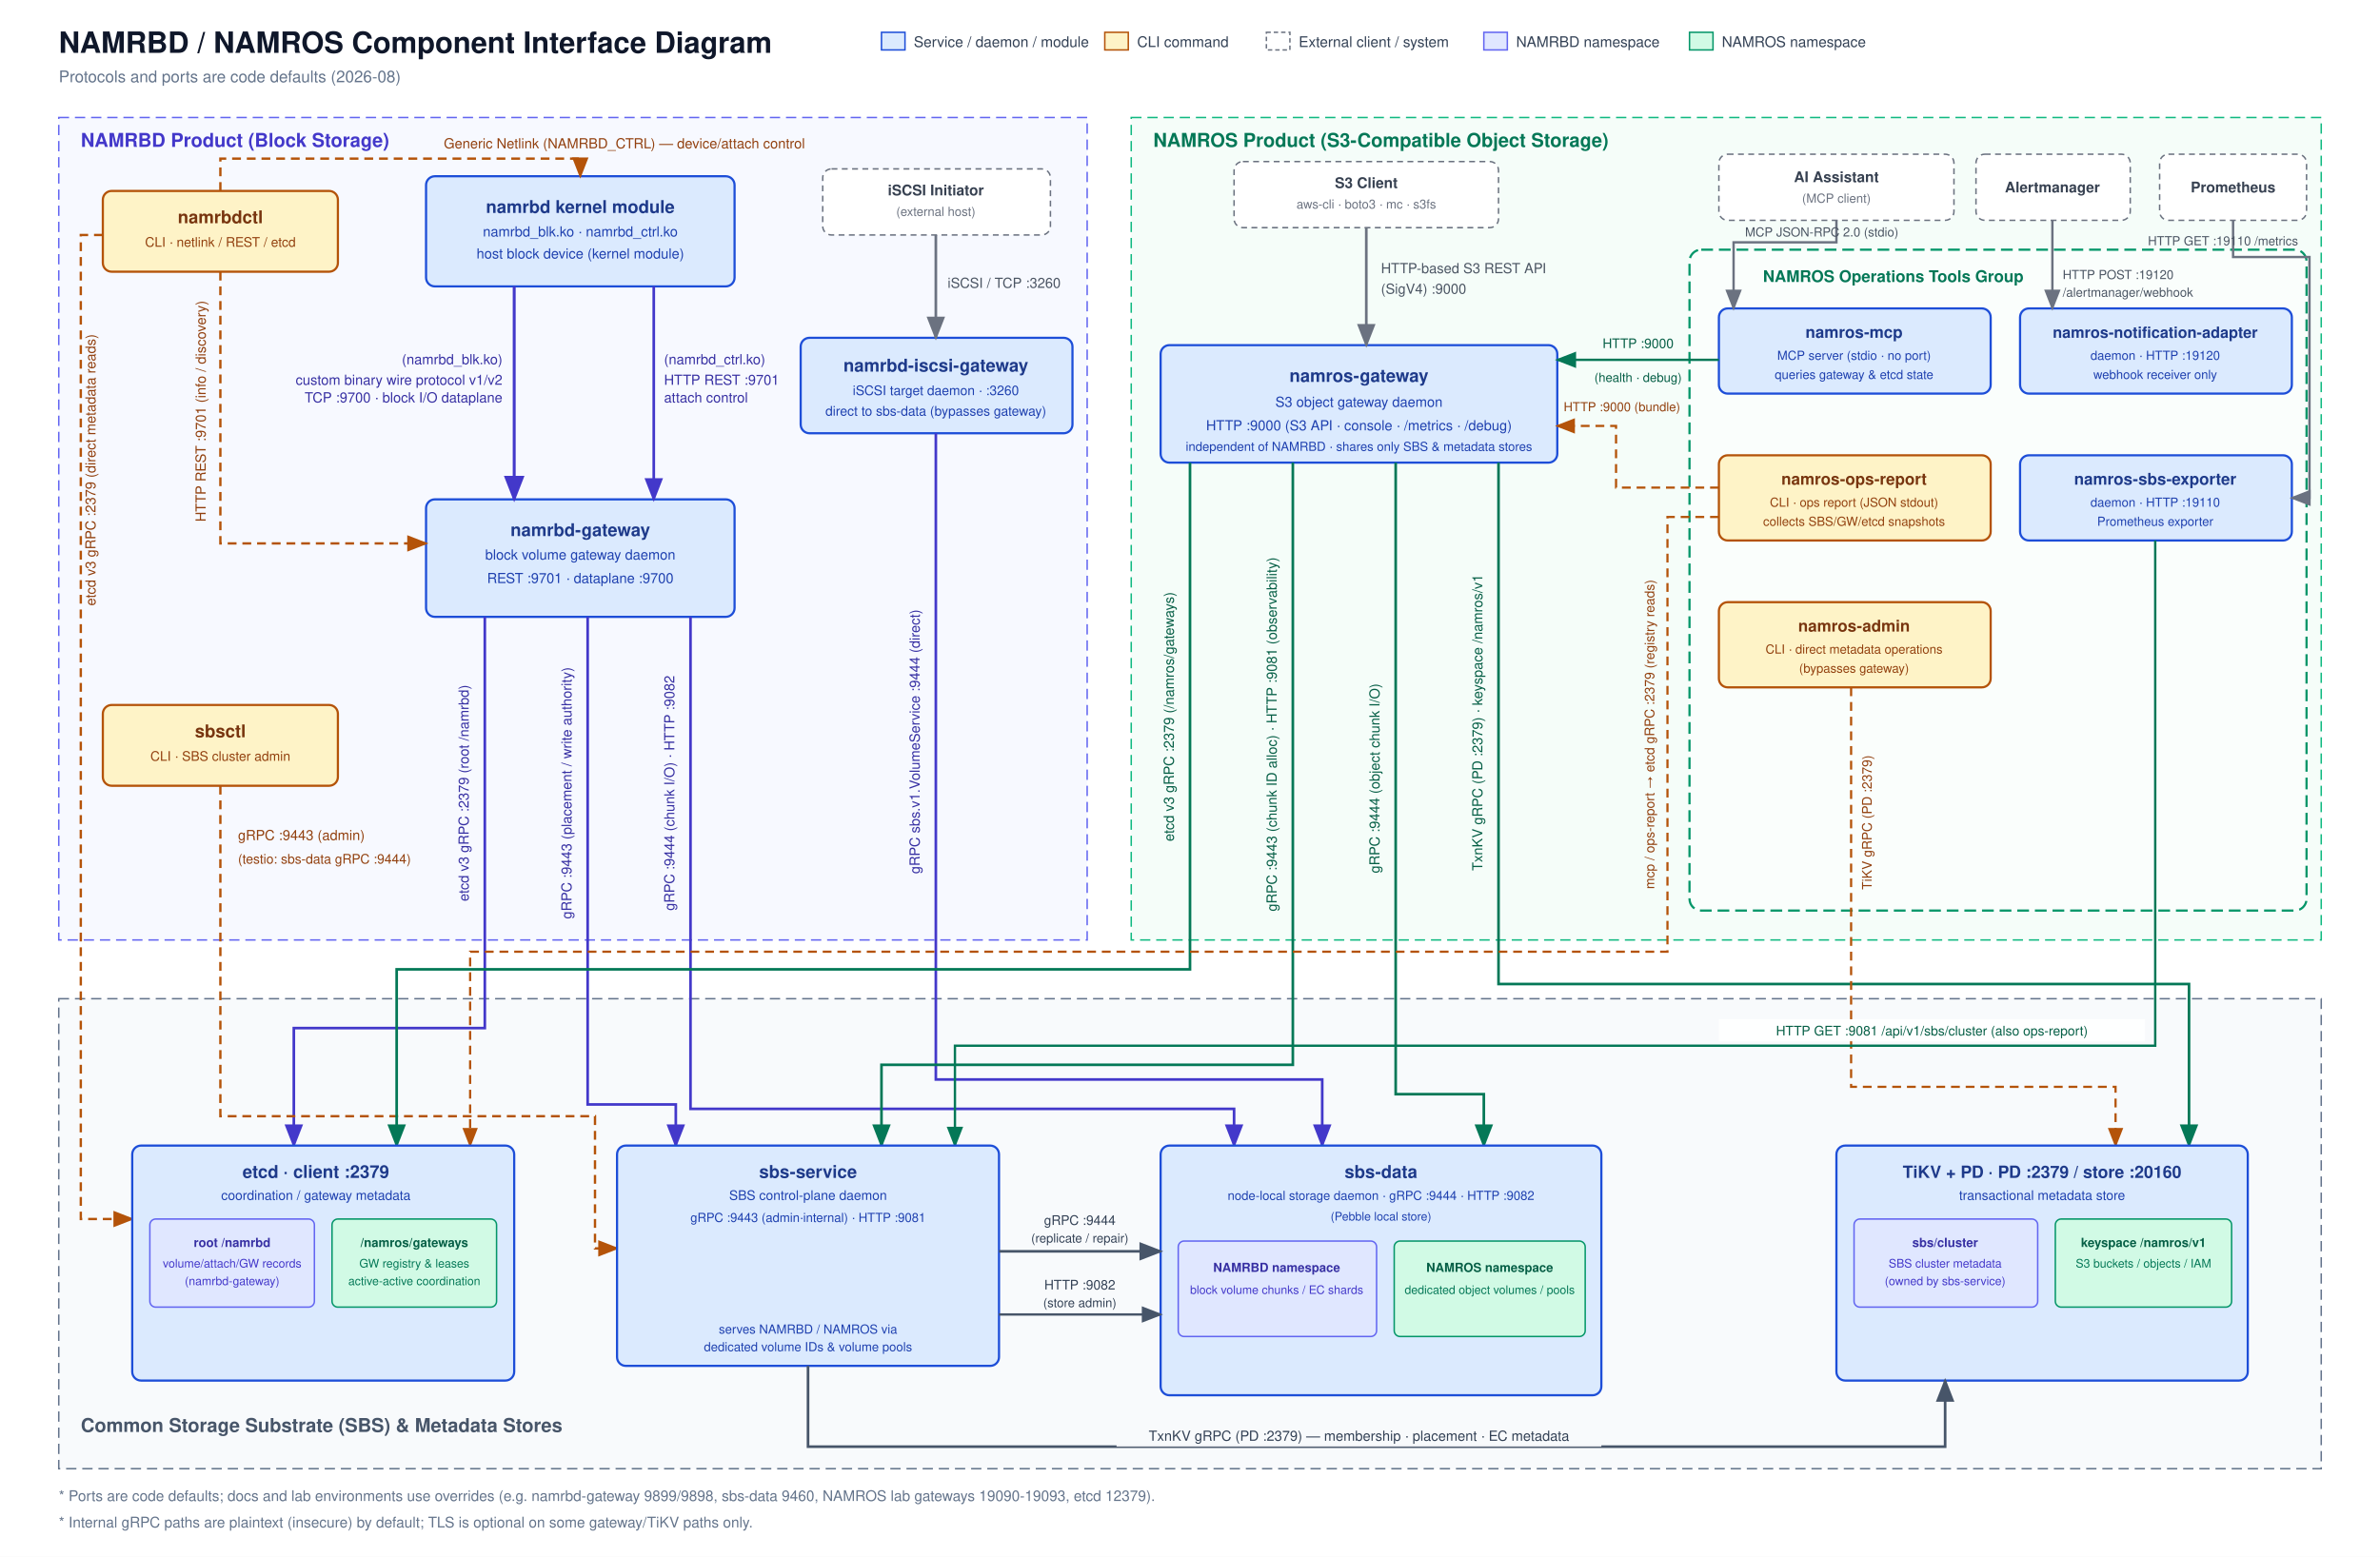
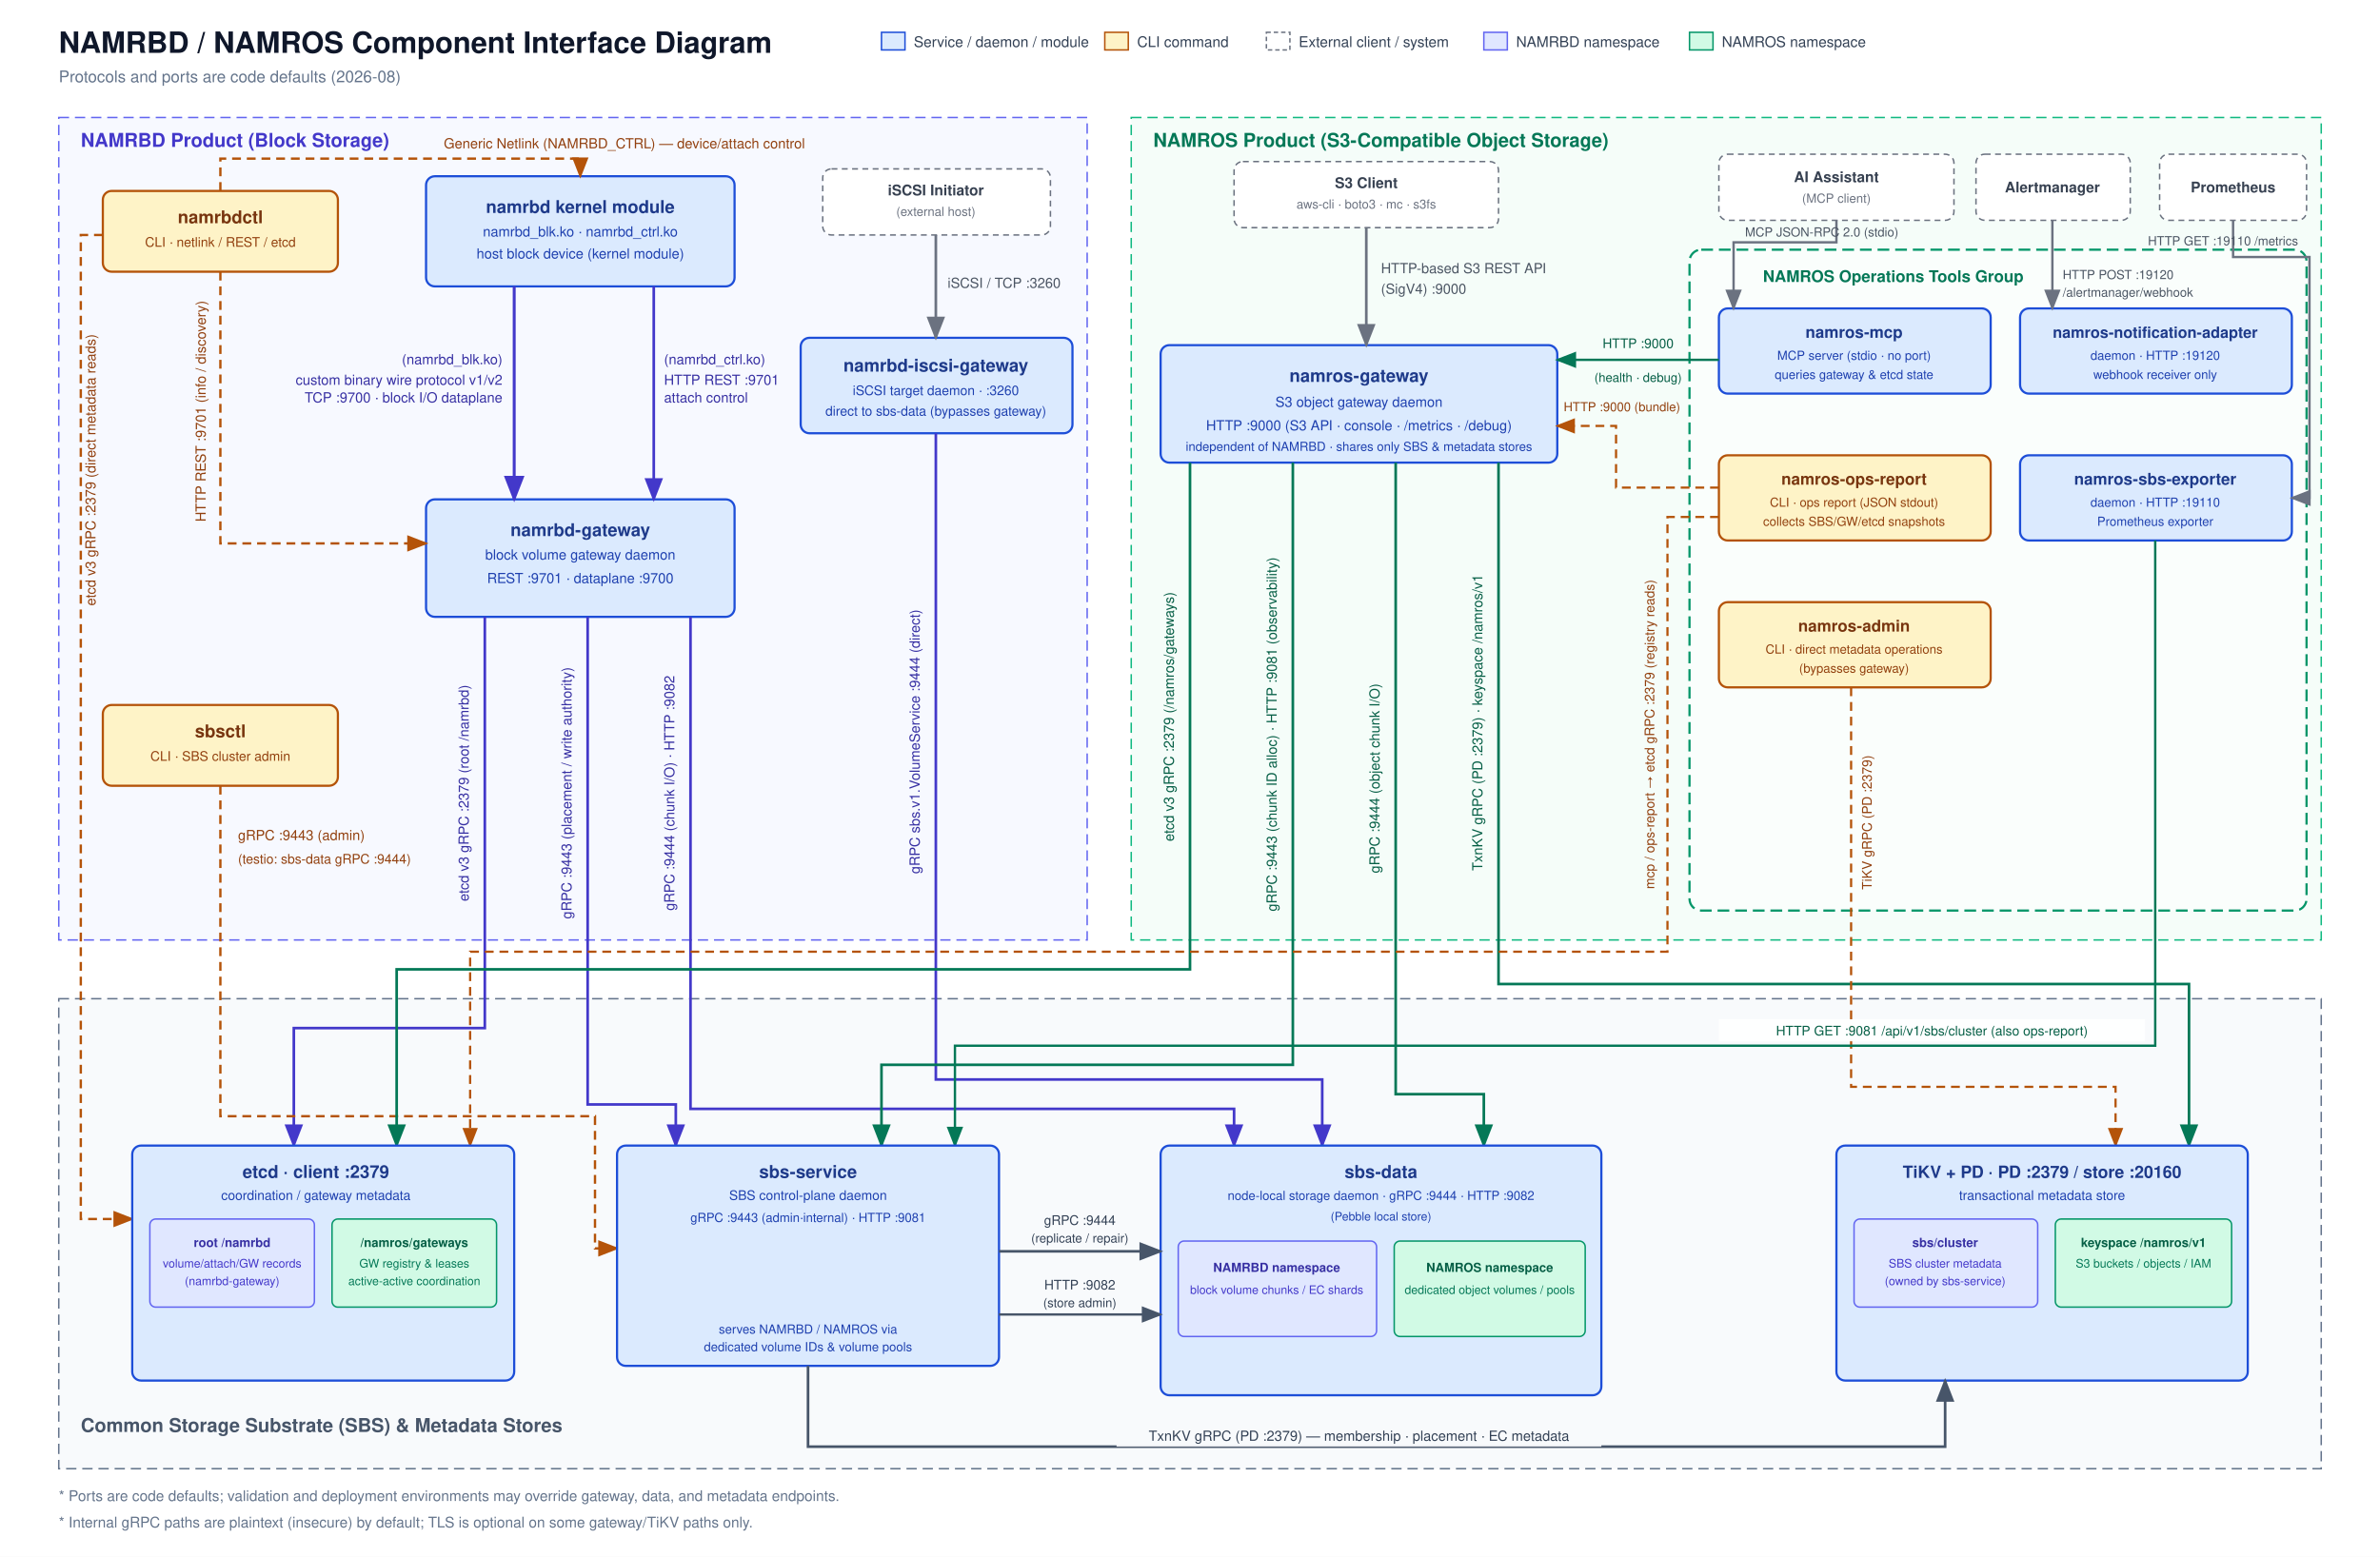
<svg xmlns="http://www.w3.org/2000/svg" viewBox="0 0 1620 1060" font-family="Helvetica, Arial, 'Apple SD Gothic Neo', sans-serif">
  <defs>
    <marker id="aI" markerWidth="9" markerHeight="7" refX="8" refY="3.5" orient="auto">
      <path d="M0,0 L9,3.5 L0,7 Z" fill="#4338ca" />
    </marker>
    <marker id="aG" markerWidth="9" markerHeight="7" refX="8" refY="3.5" orient="auto">
      <path d="M0,0 L9,3.5 L0,7 Z" fill="#047857" />
    </marker>
    <marker id="aA" markerWidth="9" markerHeight="7" refX="8" refY="3.5" orient="auto">
      <path d="M0,0 L9,3.5 L0,7 Z" fill="#b45309" />
    </marker>
    <marker id="aS" markerWidth="9" markerHeight="7" refX="8" refY="3.5" orient="auto">
      <path d="M0,0 L9,3.5 L0,7 Z" fill="#475569" />
    </marker>
    <marker id="aX" markerWidth="9" markerHeight="7" refX="8" refY="3.5" orient="auto">
      <path d="M0,0 L9,3.5 L0,7 Z" fill="#6b7280" />
    </marker>
  </defs>
  <rect x="0" y="0" width="1620" height="1060" fill="#ffffff" />
  <text x="40" y="36" font-size="20" font-weight="bold" fill="#0f172a">NAMRBD / NAMROS Component Interface Diagram</text>
  <text x="40" y="56" font-size="11" fill="#64748b">Protocols and ports are code defaults (2026-08)</text>
  <g font-size="10" fill="#334155">
    <rect x="600" y="22" width="16" height="12" fill="#dbeafe" stroke="#1d4ed8" />
    <text x="622" y="32">Service / daemon / module</text>
    <rect x="752" y="22" width="16" height="12" fill="#fef3c7" stroke="#b45309" />
    <text x="774" y="32">CLI command</text>
    <rect x="862" y="22" width="16" height="12" fill="#ffffff" stroke="#6b7280" stroke-dasharray="3 2" />
    <text x="884" y="32">External client / system</text>
    <rect x="1010" y="22" width="16" height="12" fill="#e0e7ff" stroke="#6366f1" />
    <text x="1032" y="32">NAMRBD namespace</text>
    <rect x="1150" y="22" width="16" height="12" fill="#d1fae5" stroke="#059669" />
    <text x="1172" y="32">NAMROS namespace</text>
  </g>
  <rect x="40" y="80" width="700" height="560" fill="#eef2ff" fill-opacity="0.45" stroke="#6366f1" stroke-dasharray="7 4" />
  <rect x="770" y="80" width="810" height="560" fill="#ecfdf5" fill-opacity="0.5" stroke="#10b981" stroke-dasharray="7 4" />
  <rect x="40" y="680" width="1540" height="320" fill="#f8fafc" stroke="#64748b" stroke-dasharray="7 4" />
  <text x="55" y="100" font-size="13" font-weight="bold" fill="#4338ca">NAMRBD Product (Block Storage)</text>
  <text x="785" y="100" font-size="13" font-weight="bold" fill="#047857">NAMROS Product (S3-Compatible Object Storage)</text>
  <text x="55" y="975" font-size="13" font-weight="bold" fill="#475569">Common Storage Substrate (SBS) &amp; Metadata Stores</text>
  <rect x="70" y="130" width="160" height="55" rx="6" fill="#fef3c7" stroke="#b45309" stroke-width="1.5" />
  <text x="150" y="152" font-size="12" font-weight="bold" fill="#78350f" text-anchor="middle">namrbdctl</text>
  <text x="150" y="168" font-size="9" fill="#92400e" text-anchor="middle">CLI · netlink / REST / etcd</text>
  <rect x="290" y="120" width="210" height="75" rx="6" fill="#dbeafe" stroke="#1d4ed8" stroke-width="1.5" />
  <text x="395" y="145" font-size="12" font-weight="bold" fill="#1e3a8a" text-anchor="middle">namrbd kernel module</text>
  <text x="395" y="161" font-size="9.5" fill="#1e40af" text-anchor="middle">namrbd_blk.ko · namrbd_ctrl.ko</text>
  <text x="395" y="176" font-size="9.5" fill="#1e40af" text-anchor="middle">host block device (kernel module)</text>
  <rect x="560" y="115" width="155" height="45" rx="6" fill="#ffffff" stroke="#6b7280" stroke-dasharray="4 3" />
  <text x="637" y="133" font-size="10" font-weight="bold" fill="#374151" text-anchor="middle">iSCSI Initiator</text>
  <text x="637" y="147" font-size="8.5" fill="#6b7280" text-anchor="middle">(external host)</text>
  <rect x="545" y="230" width="185" height="65" rx="6" fill="#dbeafe" stroke="#1d4ed8" stroke-width="1.5" />
  <text x="637" y="253" font-size="12" font-weight="bold" fill="#1e3a8a" text-anchor="middle">namrbd-iscsi-gateway</text>
  <text x="637" y="269" font-size="9" fill="#1e40af" text-anchor="middle">iSCSI target daemon · :3260</text>
  <text x="637" y="283" font-size="9" fill="#1e40af" text-anchor="middle">direct to sbs-data (bypasses gateway)</text>
  <rect x="290" y="340" width="210" height="80" rx="6" fill="#dbeafe" stroke="#1d4ed8" stroke-width="1.5" />
  <text x="395" y="365" font-size="12" font-weight="bold" fill="#1e3a8a" text-anchor="middle">namrbd-gateway</text>
  <text x="395" y="381" font-size="9.5" fill="#1e40af" text-anchor="middle">block volume gateway daemon</text>
  <text x="395" y="397" font-size="9.5" fill="#1e40af" text-anchor="middle">REST :9701 · dataplane :9700</text>
  <rect x="70" y="480" width="160" height="55" rx="6" fill="#fef3c7" stroke="#b45309" stroke-width="1.5" />
  <text x="150" y="502" font-size="12" font-weight="bold" fill="#78350f" text-anchor="middle">sbsctl</text>
  <text x="150" y="518" font-size="9" fill="#92400e" text-anchor="middle">CLI · SBS cluster admin</text>
  <path d="M150,130 V108 H395 V120" fill="none" stroke="#b45309" stroke-width="1.6" stroke-dasharray="6 4" marker-end="url(#aA)" />
  <text x="425" y="101" font-size="9.5" fill="#92400e" text-anchor="middle">Generic Netlink (NAMRBD_CTRL) — device/attach control</text>
  <path d="M150,185 V370 H290" fill="none" stroke="#b45309" stroke-width="1.6" stroke-dasharray="6 4" marker-end="url(#aA)" />
  <text transform="translate(140,280) rotate(-90)" font-size="9.5" fill="#92400e" text-anchor="middle">HTTP REST :9701 (info / discovery)</text>
  <path d="M70,160 H55 V830 H90" fill="none" stroke="#b45309" stroke-width="1.6" stroke-dasharray="6 4" marker-end="url(#aA)" />
  <text transform="translate(65,320) rotate(-90)" font-size="9.5" fill="#92400e" text-anchor="middle">etcd v3 gRPC :2379 (direct metadata reads)</text>
  <path d="M350,195 V340" fill="none" stroke="#4338ca" stroke-width="2" marker-end="url(#aI)" />
  <text x="342" y="248" font-size="9.5" fill="#3730a3" text-anchor="end">(namrbd_blk.ko)</text>
  <text x="342" y="262" font-size="9.5" fill="#3730a3" text-anchor="end">custom binary wire protocol v1/v2</text>
  <text x="342" y="274" font-size="9.5" fill="#3730a3" text-anchor="end">TCP :9700 · block I/O dataplane</text>
  <path d="M445,195 V340" fill="none" stroke="#4338ca" stroke-width="1.8" marker-end="url(#aI)" />
  <text x="452" y="248" font-size="9.5" fill="#3730a3">(namrbd_ctrl.ko)</text>
  <text x="452" y="262" font-size="9.5" fill="#3730a3">HTTP REST :9701</text>
  <text x="452" y="274" font-size="9.5" fill="#3730a3">attach control</text>
  <path d="M637,160 V230" fill="none" stroke="#6b7280" stroke-width="1.8" marker-end="url(#aX)" />
  <text x="645" y="196" font-size="9.5" fill="#4b5563">iSCSI / TCP :3260</text>
  <path d="M637,295 V735 H900 V780" fill="none" stroke="#4338ca" stroke-width="1.8" marker-end="url(#aI)" />
  <text transform="translate(626,505) rotate(-90)" font-size="9.5" fill="#3730a3" text-anchor="middle">gRPC sbs.v1.VolumeService :9444 (direct)</text>
  <path d="M330,420 V700 H200 V780" fill="none" stroke="#4338ca" stroke-width="1.8" marker-end="url(#aI)" />
  <text transform="translate(319,540) rotate(-90)" font-size="9.5" fill="#3730a3" text-anchor="middle">etcd v3 gRPC :2379 (root /namrbd)</text>
  <path d="M400,420 V752 H460 V780" fill="none" stroke="#4338ca" stroke-width="1.8" marker-end="url(#aI)" />
  <text transform="translate(389,540) rotate(-90)" font-size="9.5" fill="#3730a3" text-anchor="middle">gRPC :9443 (placement / write authority)</text>
  <path d="M470,420 V755 H840 V780" fill="none" stroke="#4338ca" stroke-width="1.8" marker-end="url(#aI)" />
  <text transform="translate(459,540) rotate(-90)" font-size="9.5" fill="#3730a3" text-anchor="middle">gRPC :9444 (chunk I/O) · HTTP :9082</text>
  <path d="M150,535 V760 H405 V850 H420" fill="none" stroke="#b45309" stroke-width="1.6" stroke-dasharray="6 4" marker-end="url(#aA)" />
  <text x="162" y="572" font-size="9.5" fill="#92400e">gRPC :9443 (admin)</text>
  <text x="162" y="588" font-size="9" fill="#92400e">(testio: sbs-data gRPC :9444)</text>
  <rect x="840" y="110" width="180" height="45" rx="6" fill="#ffffff" stroke="#6b7280" stroke-dasharray="4 3" />
  <text x="930" y="128" font-size="10" font-weight="bold" fill="#374151" text-anchor="middle">S3 Client</text>
  <text x="930" y="142" font-size="8.5" fill="#6b7280" text-anchor="middle">aws-cli · boto3 · mc · s3fs</text>
  <rect x="790" y="235" width="270" height="80" rx="6" fill="#dbeafe" stroke="#1d4ed8" stroke-width="1.5" />
  <text x="925" y="260" font-size="12" font-weight="bold" fill="#1e3a8a" text-anchor="middle">namros-gateway</text>
  <text x="925" y="277" font-size="9.5" fill="#1e40af" text-anchor="middle">S3 object gateway daemon</text>
  <text x="925" y="293" font-size="9.5" fill="#1e40af" text-anchor="middle">HTTP :9000 (S3 API · console · /metrics · /debug)</text>
  <text x="925" y="307" font-size="8.5" fill="#1e40af" text-anchor="middle">independent of NAMRBD · shares only SBS &amp; metadata stores</text>
  <path d="M930,155 V235" fill="none" stroke="#6b7280" stroke-width="1.8" marker-end="url(#aX)" />
  <text x="940" y="186" font-size="9.5" fill="#4b5563">HTTP-based S3 REST API</text>
  <text x="940" y="200" font-size="9.5" fill="#4b5563">(SigV4) :9000</text>
  <rect x="1150" y="170" width="420" height="450" rx="8" fill="#ffffff" fill-opacity="0.55" stroke="#059669" stroke-width="1.5" stroke-dasharray="8 4" />
  <text x="1200" y="192" font-size="11" font-weight="bold" fill="#047857">NAMROS Operations Tools Group</text>
  <rect x="1170" y="105" width="160" height="45" rx="6" fill="#ffffff" stroke="#6b7280" stroke-dasharray="4 3" />
  <text x="1250" y="124" font-size="10" font-weight="bold" fill="#374151" text-anchor="middle">AI Assistant</text>
  <text x="1250" y="138" font-size="8.5" fill="#6b7280" text-anchor="middle">(MCP client)</text>
  <rect x="1345" y="105" width="105" height="45" rx="6" fill="#ffffff" stroke="#6b7280" stroke-dasharray="4 3" />
  <text x="1397" y="131" font-size="10" font-weight="bold" fill="#374151" text-anchor="middle">Alertmanager</text>
  <rect x="1470" y="105" width="100" height="45" rx="6" fill="#ffffff" stroke="#6b7280" stroke-dasharray="4 3" />
  <text x="1520" y="131" font-size="10" font-weight="bold" fill="#374151" text-anchor="middle">Prometheus</text>
  <rect x="1170" y="210" width="185" height="58" rx="6" fill="#dbeafe" stroke="#1d4ed8" stroke-width="1.5" />
  <text x="1262" y="230" font-size="11" font-weight="bold" fill="#1e3a8a" text-anchor="middle">namros-mcp</text>
  <text x="1262" y="245" font-size="8.5" fill="#1e40af" text-anchor="middle">MCP server (stdio · no port)</text>
  <text x="1262" y="258" font-size="8.5" fill="#1e40af" text-anchor="middle">queries gateway &amp; etcd state</text>
  <rect x="1170" y="310" width="185" height="58" rx="6" fill="#fef3c7" stroke="#b45309" stroke-width="1.5" />
  <text x="1262" y="330" font-size="11" font-weight="bold" fill="#78350f" text-anchor="middle">namros-ops-report</text>
  <text x="1262" y="345" font-size="8.5" fill="#92400e" text-anchor="middle">CLI · ops report (JSON stdout)</text>
  <text x="1262" y="358" font-size="8.5" fill="#92400e" text-anchor="middle">collects SBS/GW/etcd snapshots</text>
  <rect x="1170" y="410" width="185" height="58" rx="6" fill="#fef3c7" stroke="#b45309" stroke-width="1.5" />
  <text x="1262" y="430" font-size="11" font-weight="bold" fill="#78350f" text-anchor="middle">namros-admin</text>
  <text x="1262" y="445" font-size="8.5" fill="#92400e" text-anchor="middle">CLI · direct metadata operations</text>
  <text x="1262" y="458" font-size="8.5" fill="#92400e" text-anchor="middle">(bypasses gateway)</text>
  <rect x="1375" y="210" width="185" height="58" rx="6" fill="#dbeafe" stroke="#1d4ed8" stroke-width="1.5" />
  <text x="1467" y="230" font-size="10.5" font-weight="bold" fill="#1e3a8a" text-anchor="middle">namros-notification-adapter</text>
  <text x="1467" y="245" font-size="8.5" fill="#1e40af" text-anchor="middle">daemon · HTTP :19120</text>
  <text x="1467" y="258" font-size="8.5" fill="#1e40af" text-anchor="middle">webhook receiver only</text>
  <rect x="1375" y="310" width="185" height="58" rx="6" fill="#dbeafe" stroke="#1d4ed8" stroke-width="1.5" />
  <text x="1467" y="330" font-size="11" font-weight="bold" fill="#1e3a8a" text-anchor="middle">namros-sbs-exporter</text>
  <text x="1467" y="345" font-size="8.5" fill="#1e40af" text-anchor="middle">daemon · HTTP :19110</text>
  <text x="1467" y="358" font-size="8.5" fill="#1e40af" text-anchor="middle">Prometheus exporter</text>
  <path d="M1250,150 V165 H1180 V210" fill="none" stroke="#6b7280" stroke-width="1.6" marker-end="url(#aX)" />
  <text x="1240" y="161" font-size="8.5" fill="#4b5563" text-anchor="middle">MCP JSON-RPC 2.0 (stdio)</text>
  <path d="M1397,150 V210" fill="none" stroke="#6b7280" stroke-width="1.6" marker-end="url(#aX)" />
  <text x="1404" y="190" font-size="8.5" fill="#4b5563">HTTP POST :19120</text>
  <text x="1404" y="202" font-size="8.5" fill="#4b5563">/alertmanager/webhook</text>
  <path d="M1520,150 V175 H1572 V339 H1560" fill="none" stroke="#6b7280" stroke-width="1.6" marker-end="url(#aX)" />
  <text x="1462" y="167" font-size="8.5" fill="#4b5563">HTTP GET :19110 /metrics</text>
  <path d="M810,315 V660 H270 V780" fill="none" stroke="#047857" stroke-width="1.8" marker-end="url(#aG)" />
  <text transform="translate(799,488) rotate(-90)" font-size="9.5" fill="#065f46" text-anchor="middle">etcd v3 gRPC :2379 (/namros/gateways)</text>
  <path d="M880,315 V725 H600 V780" fill="none" stroke="#047857" stroke-width="1.8" marker-end="url(#aG)" />
  <text transform="translate(869,500) rotate(-90)" font-size="9.5" fill="#065f46" text-anchor="middle">gRPC :9443 (chunk ID alloc) · HTTP :9081 (observability)</text>
  <path d="M950,315 V745 H1010 V780" fill="none" stroke="#047857" stroke-width="1.8" marker-end="url(#aG)" />
  <text transform="translate(939,530) rotate(-90)" font-size="9.5" fill="#065f46" text-anchor="middle">gRPC :9444 (object chunk I/O)</text>
  <path d="M1020,315 V670 H1490 V780" fill="none" stroke="#047857" stroke-width="1.8" marker-end="url(#aG)" />
  <text transform="translate(1009,492) rotate(-90)" font-size="9.5" fill="#065f46" text-anchor="middle">TxnKV gRPC (PD :2379) · keyspace /namros/v1</text>
  <path d="M1170,245 H1060" fill="none" stroke="#047857" stroke-width="1.6" marker-end="url(#aG)" />
  <text x="1115" y="237" font-size="9" fill="#065f46" text-anchor="middle">HTTP :9000</text>
  <text x="1115" y="260" font-size="8.5" fill="#065f46" text-anchor="middle">(health · debug)</text>
  <path d="M1170,332 H1100 V290 H1060" fill="none" stroke="#b45309" stroke-width="1.5" stroke-dasharray="6 4" marker-end="url(#aA)" />
  <text x="1104" y="280" font-size="8.5" fill="#92400e" text-anchor="middle">HTTP :9000 (bundle)</text>
  <path d="M1170,352 H1135 V648 H320 V780" fill="none" stroke="#b45309" stroke-width="1.5" stroke-dasharray="6 4" marker-end="url(#aA)" />
  <text transform="translate(1126,500) rotate(-90)" font-size="9" fill="#92400e" text-anchor="middle">mcp / ops-report → etcd gRPC :2379 (registry reads)</text>
  <path d="M1260,468 V740 H1440 V780" fill="none" stroke="#b45309" stroke-width="1.5" stroke-dasharray="6 4" marker-end="url(#aA)" />
  <text transform="translate(1274,560) rotate(-90)" font-size="9" fill="#92400e" text-anchor="middle">TiKV gRPC (PD :2379)</text>
  <path d="M1467,368 V712 H650 V780" fill="none" stroke="#047857" stroke-width="1.6" marker-end="url(#aG)" />
  <rect x="1170" y="694" width="290" height="15" fill="#ffffff" opacity="0.9" />
  <text x="1315" y="705" font-size="9" fill="#065f46" text-anchor="middle">HTTP GET :9081 /api/v1/sbs/cluster (also ops-report)</text>
  <rect x="90" y="780" width="260" height="160" rx="6" fill="#dbeafe" stroke="#1d4ed8" stroke-width="1.5" />
  <text x="215" y="802" font-size="12" font-weight="bold" fill="#1e3a8a" text-anchor="middle">etcd · client :2379</text>
  <text x="215" y="817" font-size="9" fill="#1e40af" text-anchor="middle">coordination / gateway metadata</text>
  <rect x="102" y="830" width="112" height="60" rx="4" fill="#e0e7ff" stroke="#6366f1" />
  <text x="158" y="849" font-size="8.5" font-weight="bold" fill="#3730a3" text-anchor="middle">root /namrbd</text>
  <text x="158" y="863" font-size="8" fill="#4338ca" text-anchor="middle">volume/attach/GW records</text>
  <text x="158" y="875" font-size="8" fill="#4338ca" text-anchor="middle">(namrbd-gateway)</text>
  <rect x="226" y="830" width="112" height="60" rx="4" fill="#d1fae5" stroke="#059669" />
  <text x="282" y="849" font-size="8.5" font-weight="bold" fill="#065f46" text-anchor="middle">/namros/gateways</text>
  <text x="282" y="863" font-size="8" fill="#047857" text-anchor="middle">GW registry &amp; leases</text>
  <text x="282" y="875" font-size="8" fill="#047857" text-anchor="middle">active-active coordination</text>
  <rect x="420" y="780" width="260" height="150" rx="6" fill="#dbeafe" stroke="#1d4ed8" stroke-width="1.5" />
  <text x="550" y="802" font-size="12" font-weight="bold" fill="#1e3a8a" text-anchor="middle">sbs-service</text>
  <text x="550" y="817" font-size="9" fill="#1e40af" text-anchor="middle">SBS control-plane daemon</text>
  <text x="550" y="832" font-size="8.5" fill="#1e40af" text-anchor="middle">gRPC :9443 (admin·internal) · HTTP :9081</text>
  <text x="550" y="908" font-size="8.5" fill="#1e40af" text-anchor="middle">serves NAMRBD / NAMROS via</text>
  <text x="550" y="920" font-size="8.5" fill="#1e40af" text-anchor="middle">dedicated volume IDs &amp; volume pools</text>
  <rect x="790" y="780" width="300" height="170" rx="6" fill="#dbeafe" stroke="#1d4ed8" stroke-width="1.5" />
  <text x="940" y="802" font-size="12" font-weight="bold" fill="#1e3a8a" text-anchor="middle">sbs-data</text>
  <text x="940" y="817" font-size="8.5" fill="#1e40af" text-anchor="middle">node-local storage daemon · gRPC :9444 · HTTP :9082</text>
  <text x="940" y="831" font-size="8" fill="#1e40af" text-anchor="middle">(Pebble local store)</text>
  <rect x="802" y="845" width="135" height="65" rx="4" fill="#e0e7ff" stroke="#6366f1" />
  <text x="869" y="866" font-size="8.5" font-weight="bold" fill="#3730a3" text-anchor="middle">NAMRBD namespace</text>
  <text x="869" y="881" font-size="8" fill="#4338ca" text-anchor="middle">block volume chunks / EC shards</text>
  <rect x="949" y="845" width="130" height="65" rx="4" fill="#d1fae5" stroke="#059669" />
  <text x="1014" y="866" font-size="8.5" font-weight="bold" fill="#065f46" text-anchor="middle">NAMROS namespace</text>
  <text x="1014" y="881" font-size="8" fill="#047857" text-anchor="middle">dedicated object volumes / pools</text>
  <rect x="1250" y="780" width="280" height="160" rx="6" fill="#dbeafe" stroke="#1d4ed8" stroke-width="1.5" />
  <text x="1390" y="802" font-size="11.5" font-weight="bold" fill="#1e3a8a" text-anchor="middle">TiKV + PD · PD :2379 / store :20160</text>
  <text x="1390" y="817" font-size="9" fill="#1e40af" text-anchor="middle">transactional metadata store</text>
  <rect x="1262" y="830" width="125" height="60" rx="4" fill="#e0e7ff" stroke="#6366f1" />
  <text x="1324" y="849" font-size="8.5" font-weight="bold" fill="#3730a3" text-anchor="middle">sbs/cluster</text>
  <text x="1324" y="863" font-size="8" fill="#4338ca" text-anchor="middle">SBS cluster metadata</text>
  <text x="1324" y="875" font-size="8" fill="#4338ca" text-anchor="middle">(owned by sbs-service)</text>
  <rect x="1399" y="830" width="120" height="60" rx="4" fill="#d1fae5" stroke="#059669" />
  <text x="1459" y="849" font-size="8.5" font-weight="bold" fill="#065f46" text-anchor="middle">keyspace /namros/v1</text>
  <text x="1459" y="863" font-size="8" fill="#047857" text-anchor="middle">S3 buckets / objects / IAM</text>
  <path d="M680,852 H790" fill="none" stroke="#475569" stroke-width="1.8" marker-end="url(#aS)" />
  <text x="735" y="834" font-size="9" fill="#334155" text-anchor="middle">gRPC :9444</text>
  <text x="735" y="846" font-size="8.5" fill="#334155" text-anchor="middle">(replicate / repair)</text>
  <path d="M680,895 H790" fill="none" stroke="#475569" stroke-width="1.6" marker-end="url(#aS)" />
  <text x="735" y="878" font-size="9" fill="#334155" text-anchor="middle">HTTP :9082</text>
  <text x="735" y="890" font-size="8.5" fill="#334155" text-anchor="middle">(store admin)</text>
  <path d="M550,930 V985 H1324 V940" fill="none" stroke="#475569" stroke-width="1.8" marker-end="url(#aS)" />
  <rect x="760" y="970" width="330" height="15" fill="#f8fafc" opacity="0.9" />
  <text x="925" y="981" font-size="9.5" fill="#334155" text-anchor="middle">TxnKV gRPC (PD :2379) — membership · placement · EC metadata</text>
-   <text x="40" y="1022" font-size="10" fill="#64748b">* Ports are code defaults; docs and lab environments use overrides (e.g. namrbd-gateway 9899/9898, sbs-data 9460, NAMROS lab gateways 19090-19093, etcd 12379).</text>
+   <text x="40" y="1022" font-size="10" fill="#64748b">* Ports are code defaults; validation and deployment environments may override gateway, data, and metadata endpoints.</text>
  <text x="40" y="1040" font-size="10" fill="#64748b">* Internal gRPC paths are plaintext (insecure) by default; TLS is optional on some gateway/TiKV paths only.</text>
</svg>
